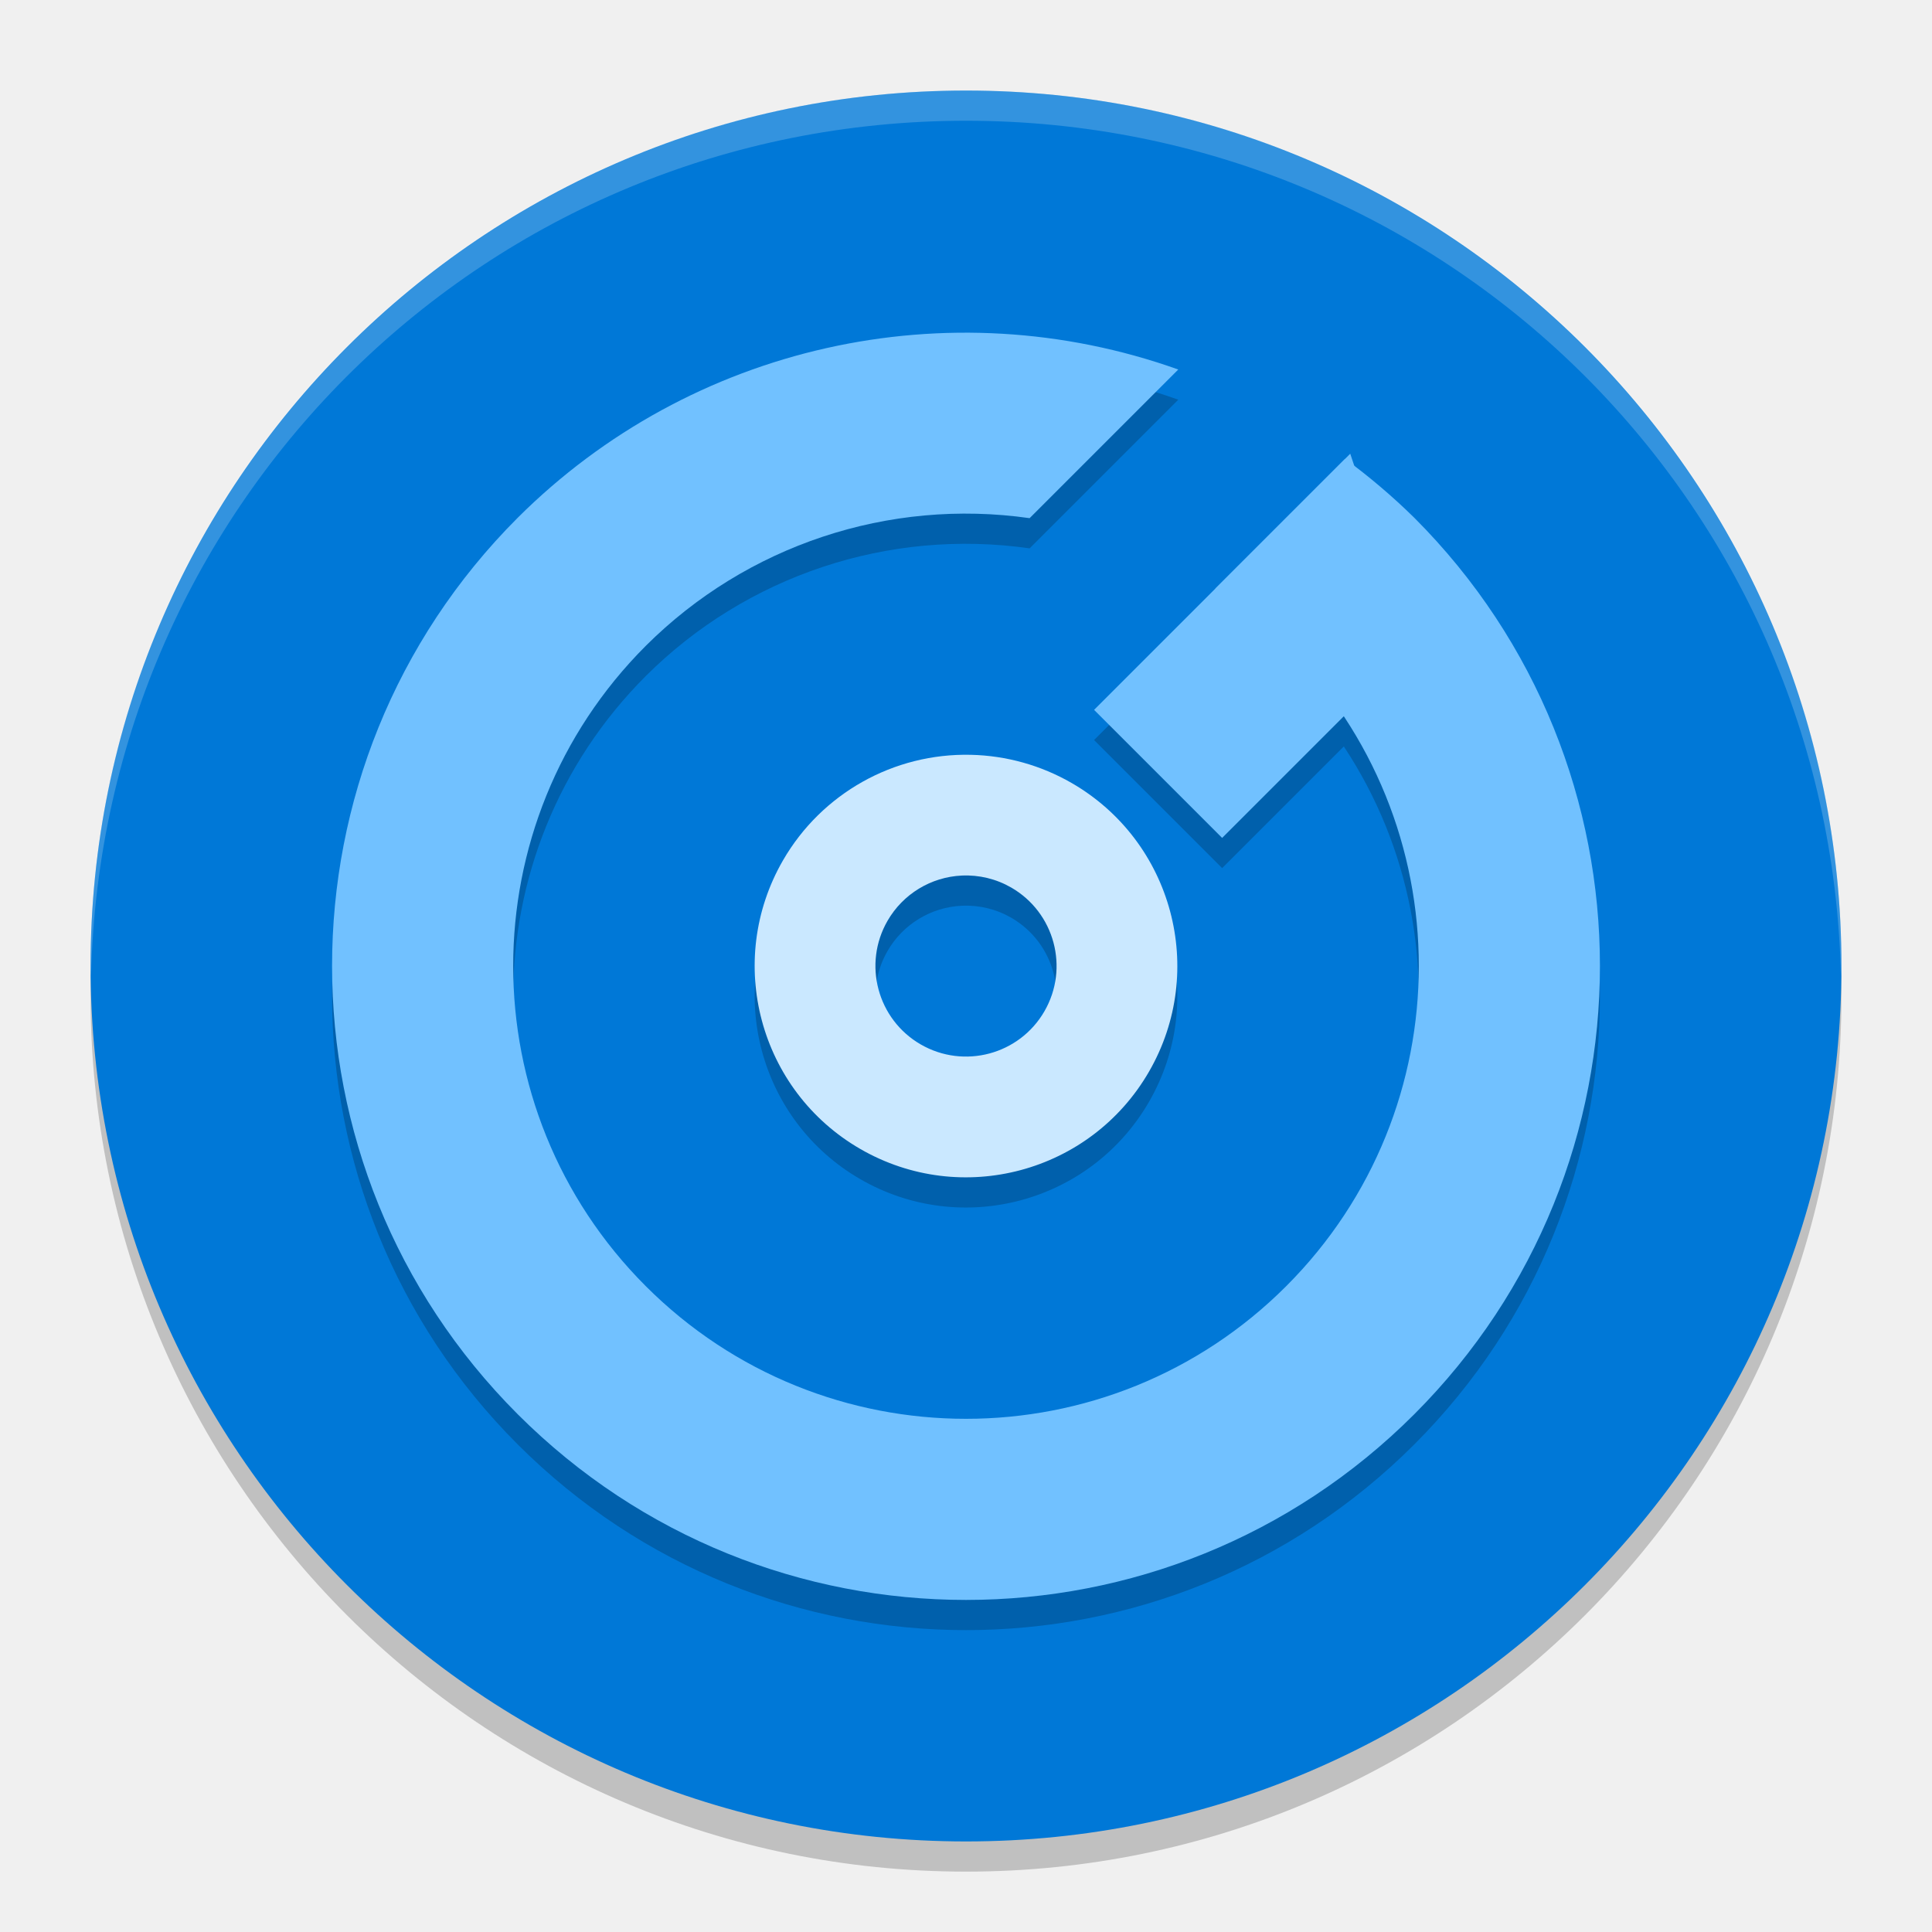
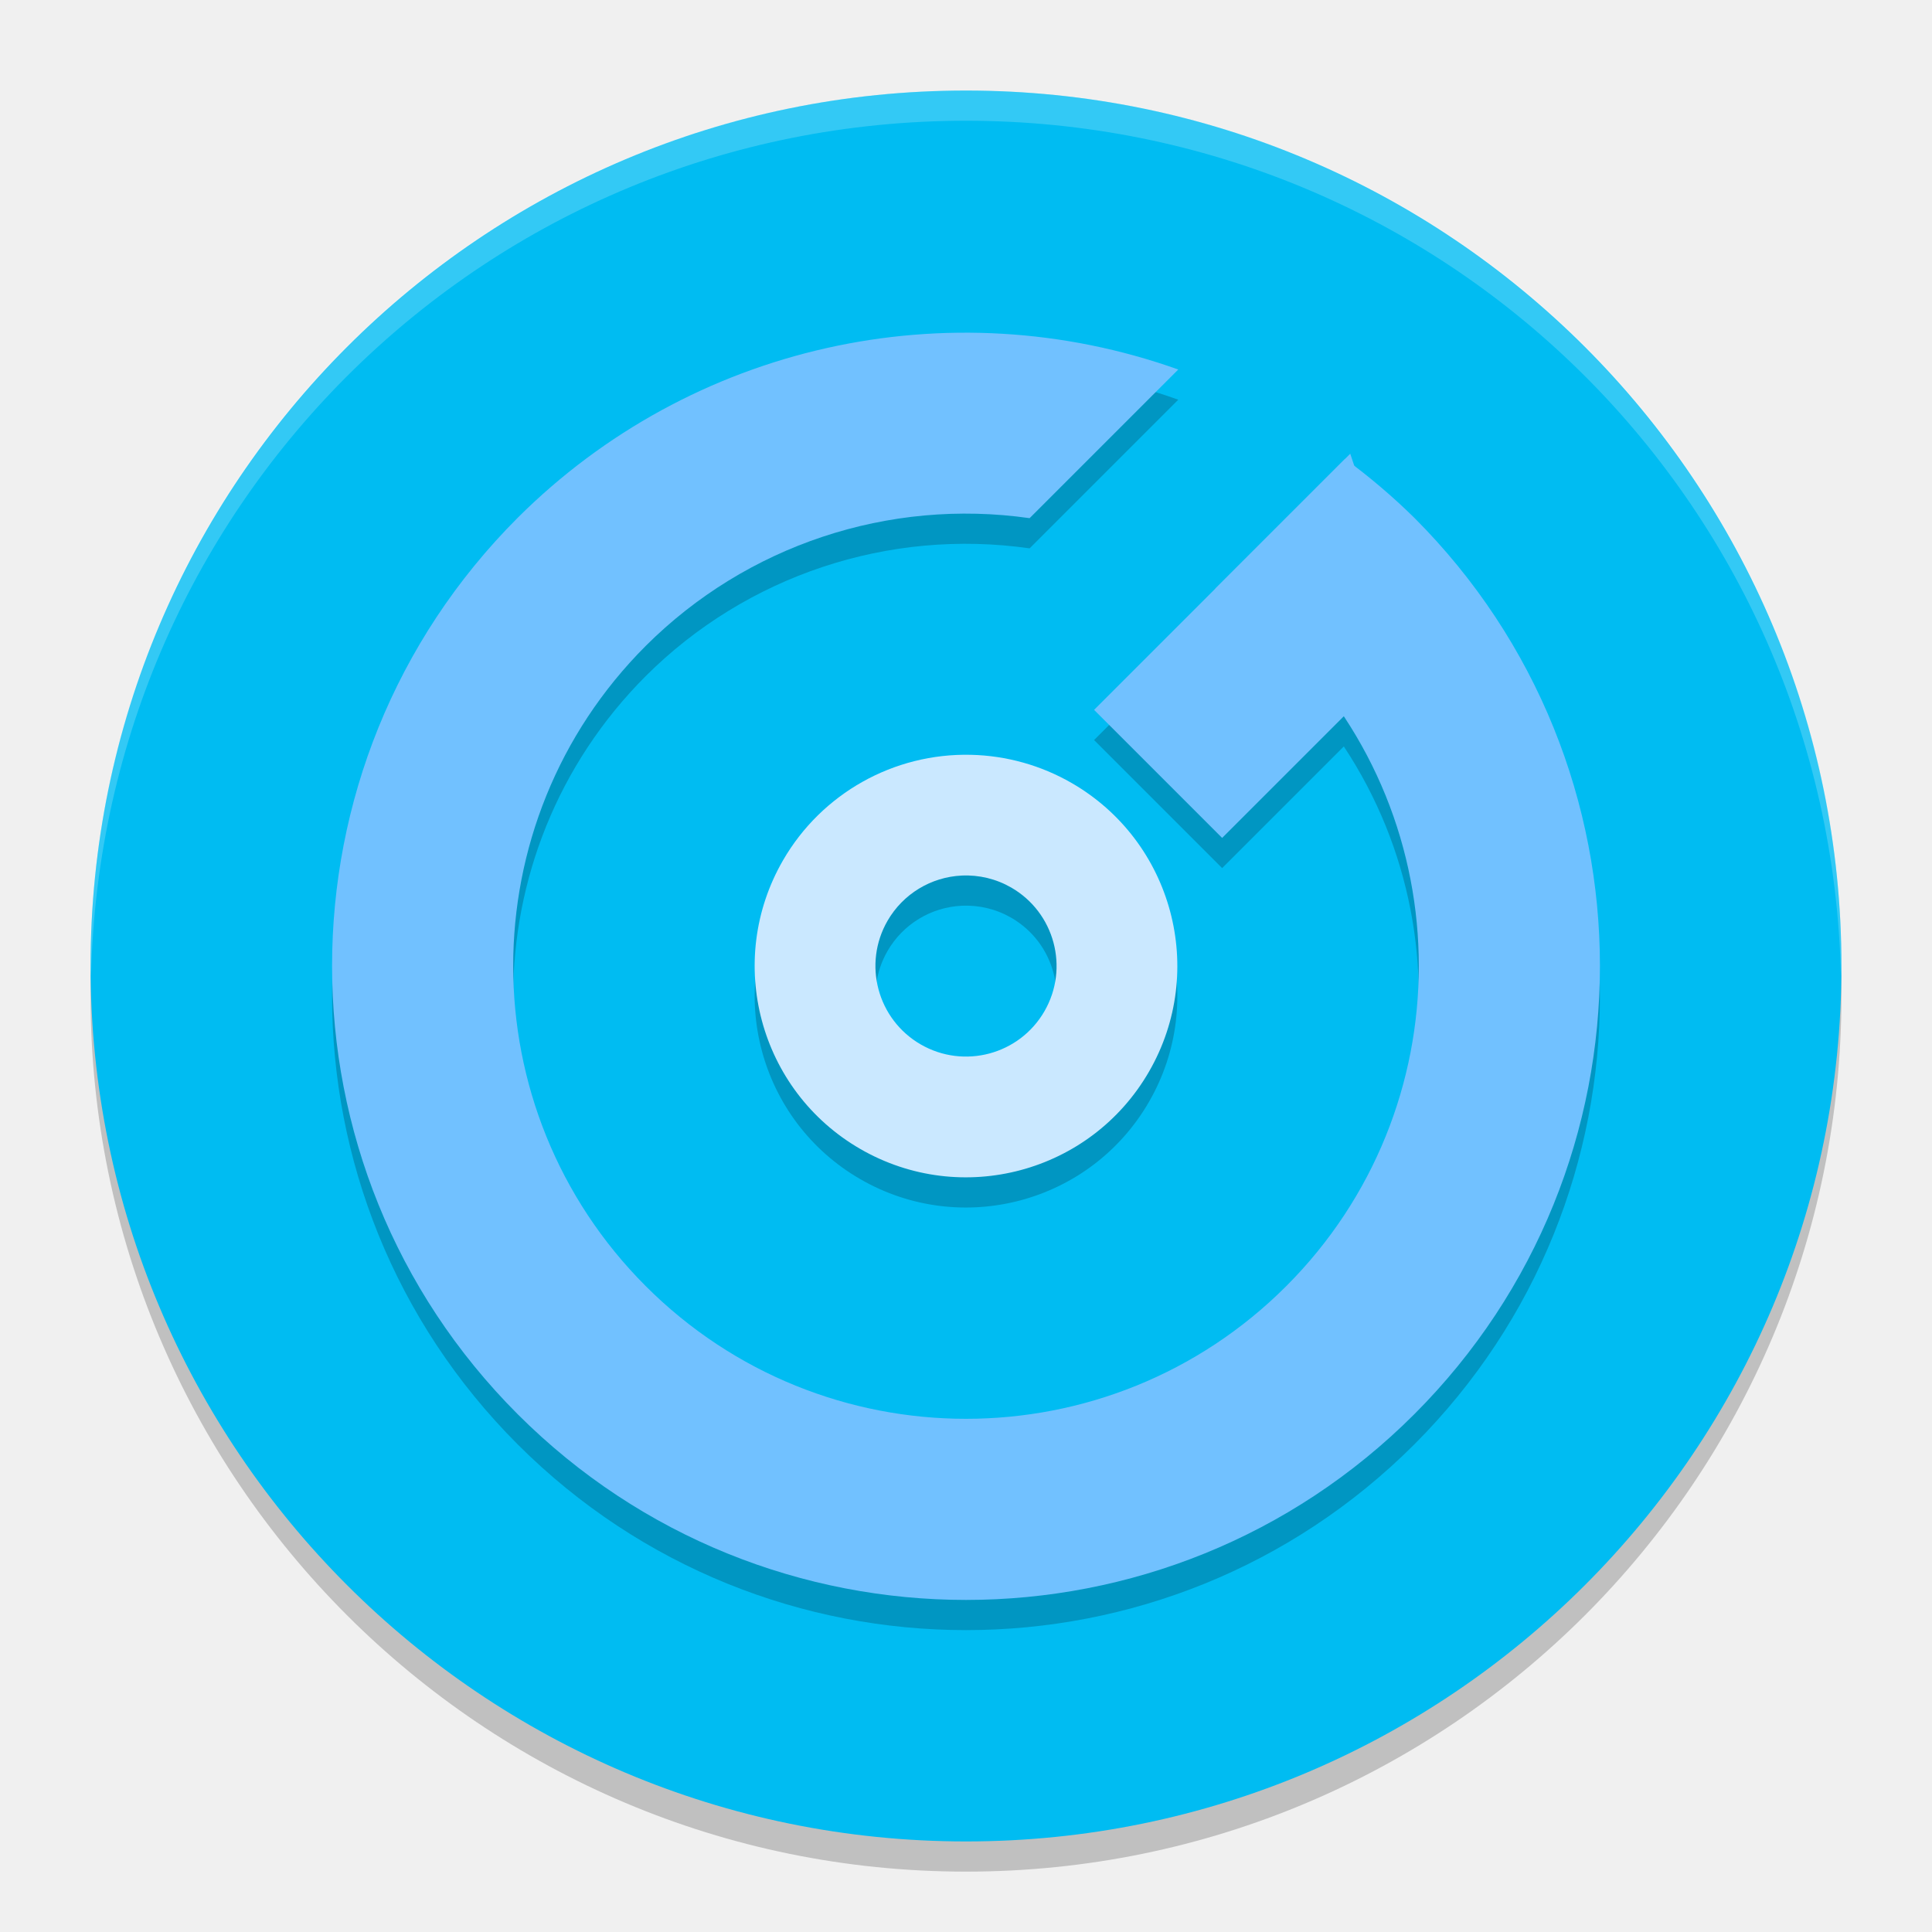
<svg xmlns="http://www.w3.org/2000/svg" width="64" height="64" version="1">
  <rect style="opacity:0.2" width="58" height="58" x="-62" y="-61" rx="29" ry="29" transform="matrix(0,-1,-1,0,0,0)" />
-   <rect style="fill:#0078d7" width="58" height="58" x="-61" y="-61" rx="29" ry="29" transform="matrix(0,-1,-1,0,0,0)" />
+   <rect style="fill:#00BCF2" width="58" height="58" x="-61" y="-61" rx="29" ry="29" transform="matrix(0,-1,-1,0,0,0)" />
  <g style="opacity:0.2" transform="matrix(2,0,0,2,-1,2)">
    <path d="M 16.582,12.002 A 3.5,3.5 29.999 0 0 13.469,13.75 3.5,3.5 29.999 0 0 14.75,18.531 3.5,3.5 29.999 0 0 19.531,17.25 3.5,3.5 29.999 0 0 18.25,12.469 3.5,3.5 29.999 0 0 16.582,12.002 Z m -0.152,2 A 1.5,1.5 29.999 0 1 17.25,14.201 1.5,1.5 29.999 0 1 17.799,16.25 1.5,1.5 29.999 0 1 15.75,16.799 1.5,1.5 29.999 0 1 15.201,14.75 1.5,1.5 29.999 0 1 16.43,14.002 Z" />
    <g transform="matrix(0.7071068,-0.7071068,0.7071068,0.7071068,-6.127417,16.20711)">
      <path d="m 21,14 6,2.6e-4 L 25.5,17 21,17 Z" />
      <path d="M 16.5,5 A 10.5,10.5 0 0 0 6,15.5 10.5,10.5 0 0 0 16.5,26 10.5,10.5 0 0 0 27,15.5 10.5,10.5 0 0 0 26.879,14 l -3.039,0 A 7.5,7.5 0 0 1 24,15.5 7.5,7.5 0 0 1 16.5,23 7.5,7.5 0 0 1 9,15.5 7.5,7.5 0 0 1 16.5,8 a 7.5,7.5 0 0 1 5.99,3 l 3.482,0 A 10.5,10.5 0 0 0 16.5,5 Z" />
    </g>
  </g>
  <g transform="matrix(2,0,0,2,-1,1)">
    <path style="fill:#cae8ff" d="M 16.582,12.002 A 3.5,3.5 29.999 0 0 13.469,13.75 3.5,3.5 29.999 0 0 14.75,18.531 3.5,3.5 29.999 0 0 19.531,17.25 3.5,3.5 29.999 0 0 18.25,12.469 3.5,3.5 29.999 0 0 16.582,12.002 Z m -0.152,2 A 1.5,1.5 29.999 0 1 17.25,14.201 1.5,1.5 29.999 0 1 17.799,16.25 1.5,1.5 29.999 0 1 15.75,16.799 1.5,1.5 29.999 0 1 15.201,14.75 1.5,1.5 29.999 0 1 16.43,14.002 Z" />
    <g transform="matrix(0.7071068,-0.7071068,0.7071068,0.7071068,-6.127417,16.20711)">
      <path style="fill:#71c1ff" d="m 21,14 6,2.6e-4 L 25.5,17 21,17 Z" />
      <path style="fill:#71c1ff" d="M 16.5,5 A 10.5,10.5 0 0 0 6,15.5 10.5,10.5 0 0 0 16.5,26 10.5,10.5 0 0 0 27,15.5 10.5,10.5 0 0 0 26.879,14 l -3.039,0 A 7.5,7.5 0 0 1 24,15.5 7.5,7.5 0 0 1 16.5,23 7.5,7.5 0 0 1 9,15.5 7.5,7.5 0 0 1 16.5,8 a 7.5,7.5 0 0 1 5.99,3 l 3.482,0 A 10.5,10.5 0 0 0 16.5,5 Z" />
    </g>
  </g>
  <path style="opacity:0.2;fill:#ffffff" d="M 32 3 C 15.934 3 3 15.934 3 32 C 3 32.111 3.011 32.219 3.018 32.328 C 3.374 16.576 16.159 4 32 4 C 47.841 4 60.626 16.576 60.982 32.328 C 60.989 32.219 61 32.111 61 32 C 61 15.934 48.066 3 32 3 z" />
</svg>
